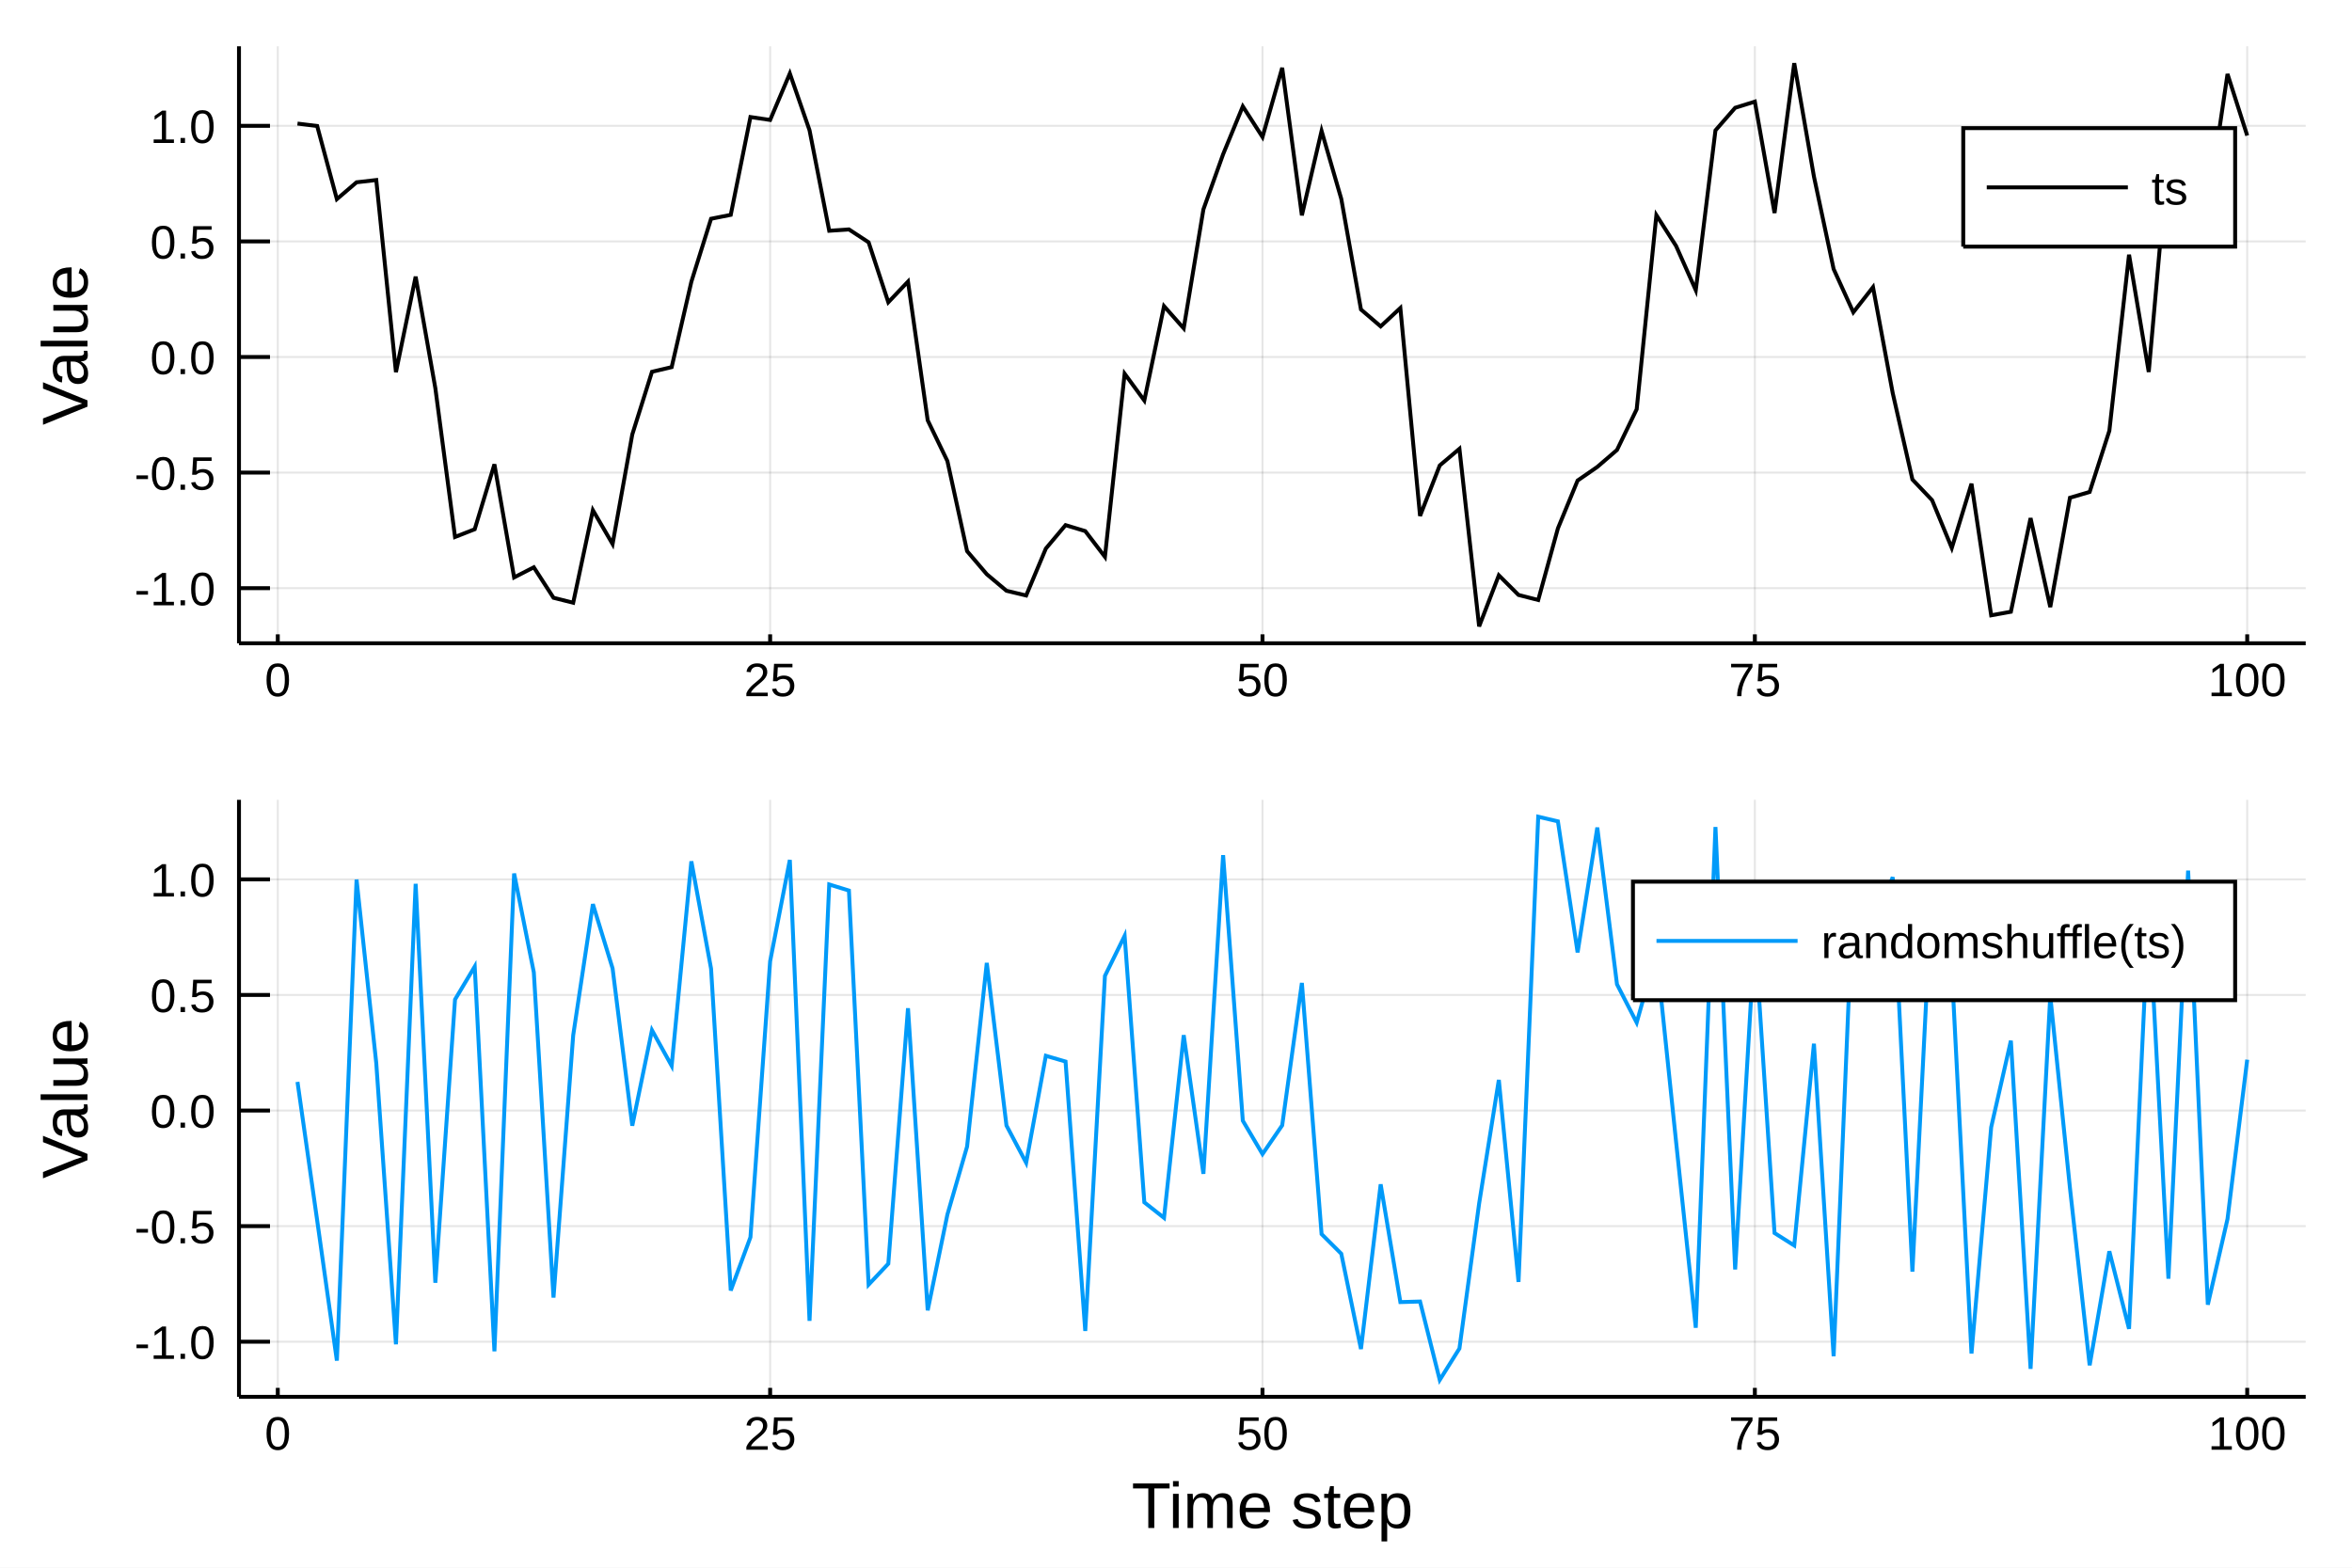
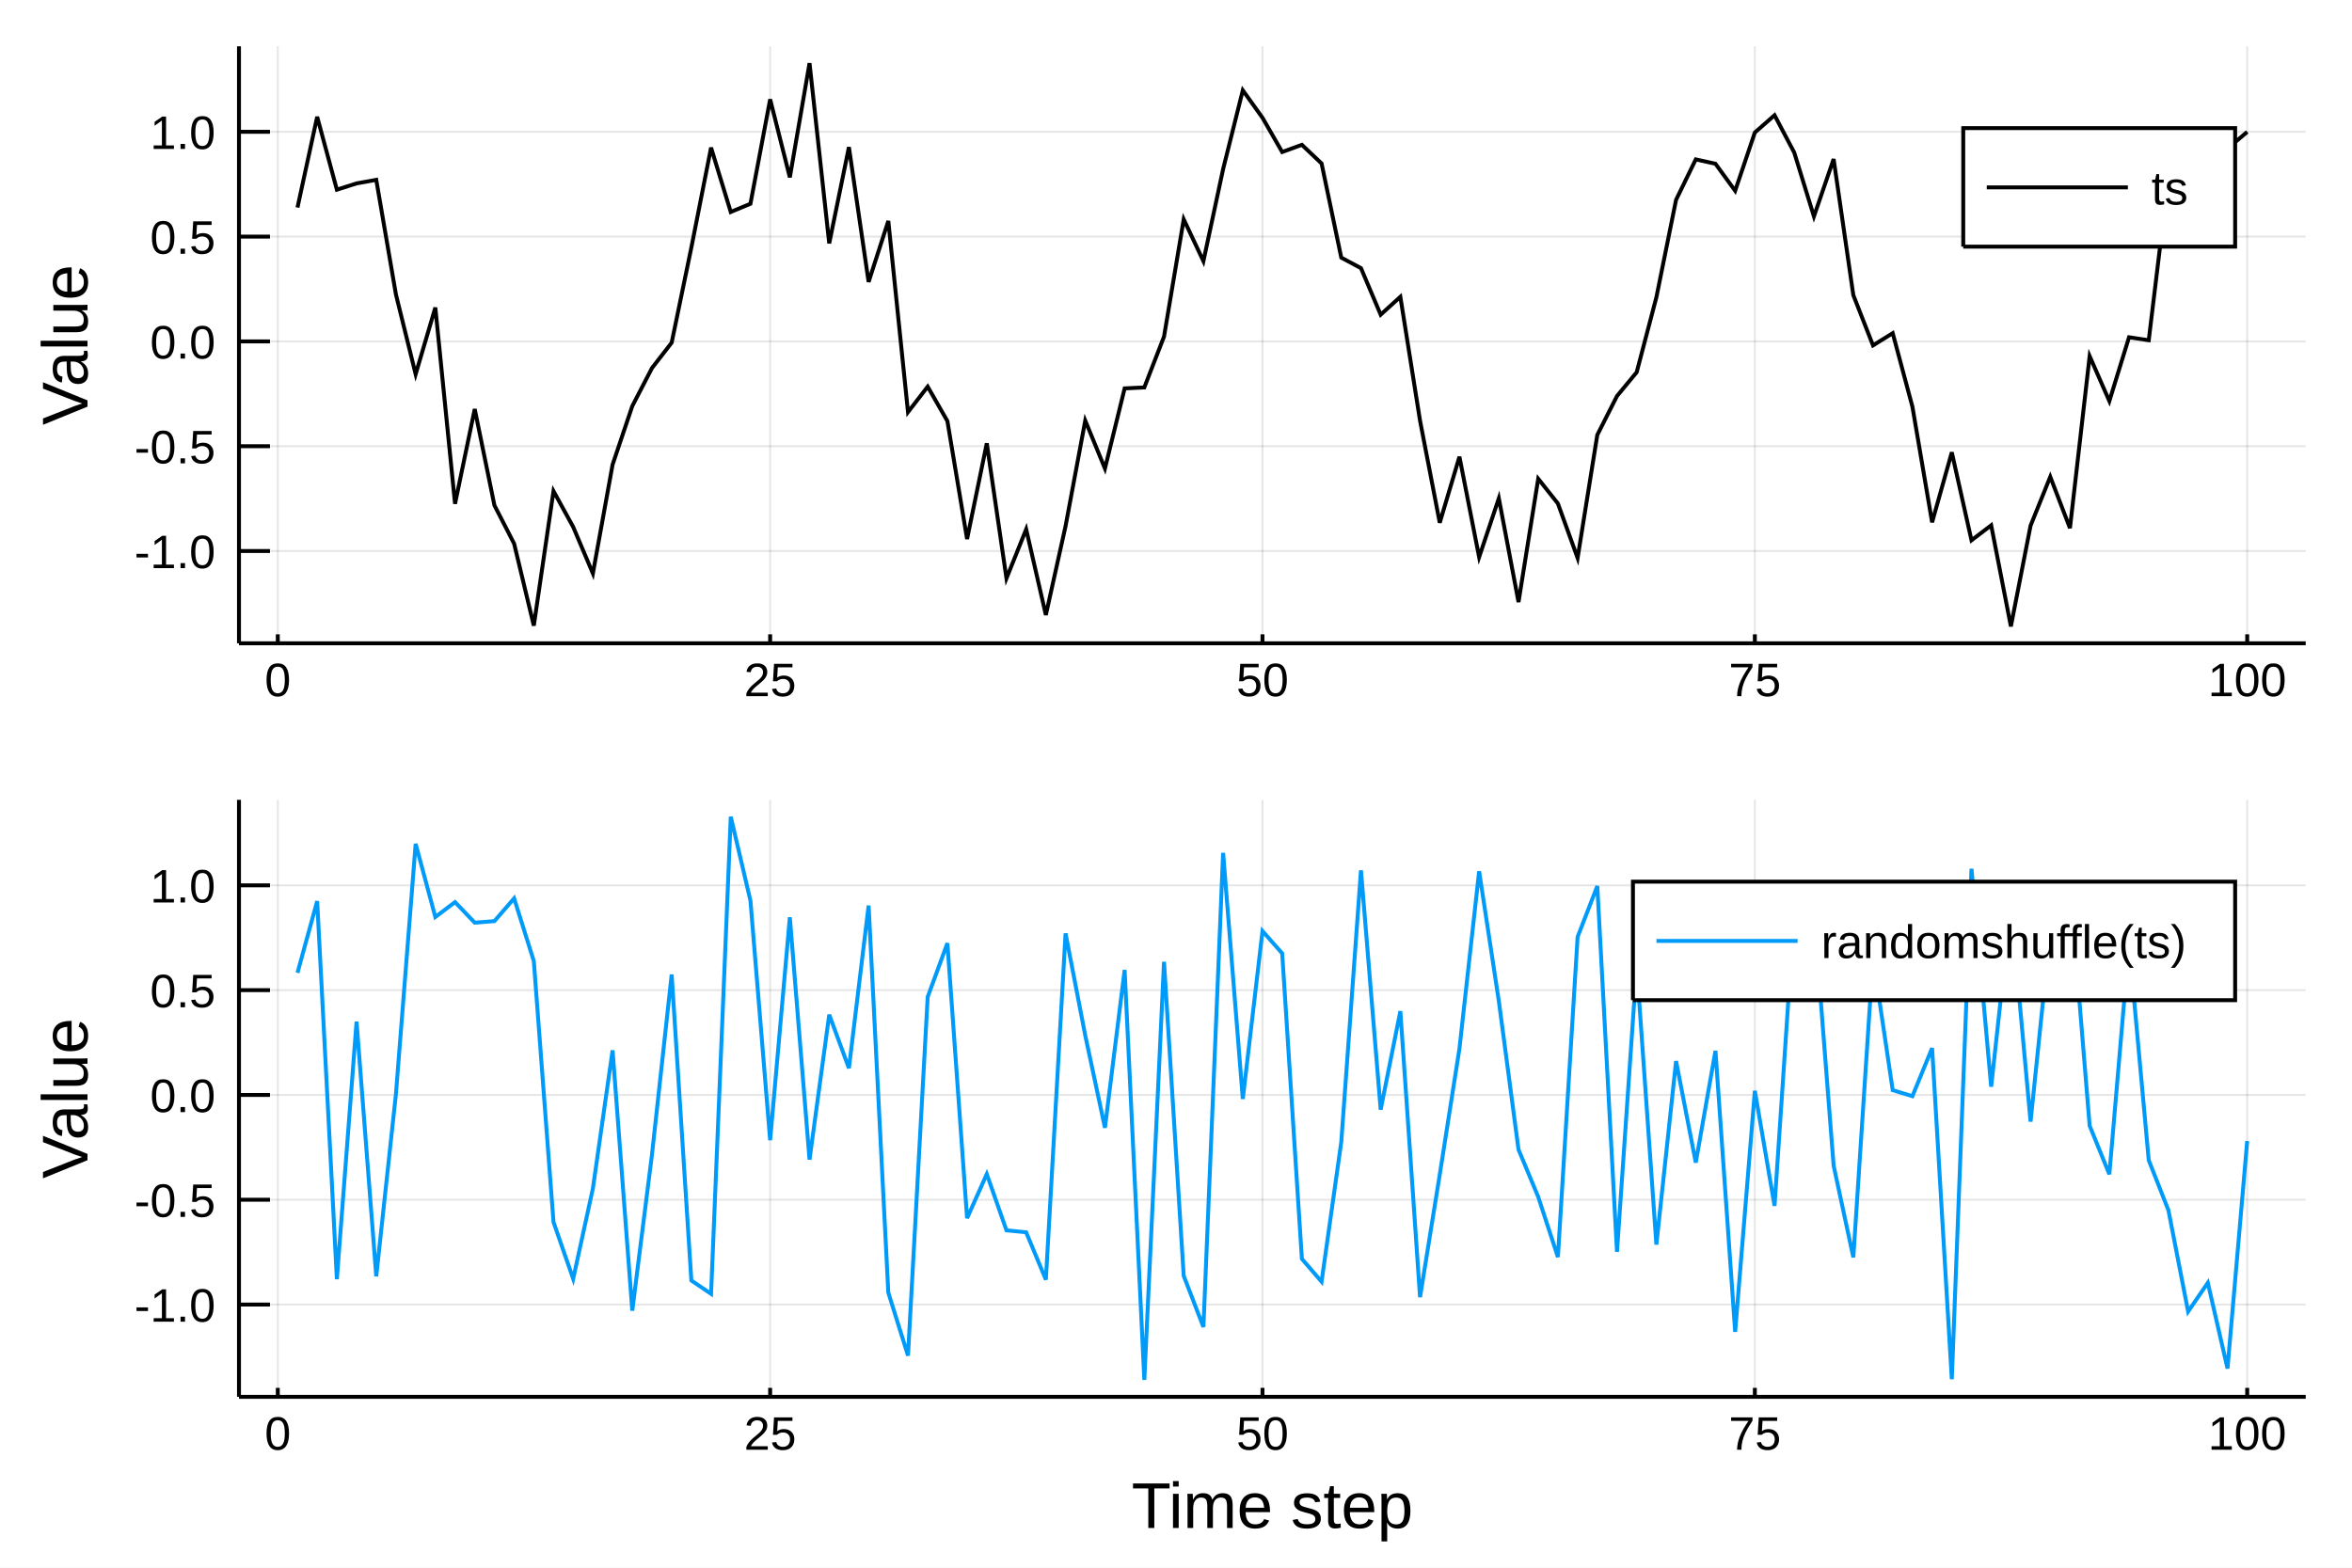
<svg xmlns="http://www.w3.org/2000/svg" width="600" height="400" viewBox="0 0 2400 1600">
  <defs>
-     <clipPath id="clip3500">
+     <clipPath id="clip0300">
      <rect x="0" y="0" width="2400" height="1600" />
    </clipPath>
  </defs>
-   <polygon clip-path="url(#clip3500)" points=" 0,1600 2400,1600 2400,0 0,0    " fill="#ffffff" fill-rule="evenodd" fill-opacity="1" />
+   <polygon clip-path="url(#clip0300)" points=" 0,1600 2400,1600 2400,0 0,0    " fill="#ffffff" fill-rule="evenodd" fill-opacity="1" />
  <defs>
-     <clipPath id="clip3501">
+     <clipPath id="clip0301">
      <rect x="480" y="0" width="1681" height="1600" />
    </clipPath>
  </defs>
-   <polygon clip-path="url(#clip3500)" points=" 243.864,656.547 2352.76,656.547 2352.76,47.244 243.864,47.244    " fill="#ffffff" fill-rule="evenodd" fill-opacity="1" />
+   <polygon clip-path="url(#clip0300)" points=" 243.864,656.547 2352.76,656.547 2352.76,47.244 243.864,47.244    " fill="#ffffff" fill-rule="evenodd" fill-opacity="1" />
  <defs>
-     <clipPath id="clip3502">
+     <clipPath id="clip0302">
      <rect x="243" y="47" width="2110" height="610" />
    </clipPath>
  </defs>
-   <polyline clip-path="url(#clip3502)" style="stroke:#000000; stroke-width:2; stroke-opacity:0.1; fill:none" points="   283.454,656.547 283.454,47.244    " />
-   <polyline clip-path="url(#clip3502)" style="stroke:#000000; stroke-width:2; stroke-opacity:0.1; fill:none" points="   785.858,656.547 785.858,47.244    " />
-   <polyline clip-path="url(#clip3502)" style="stroke:#000000; stroke-width:2; stroke-opacity:0.1; fill:none" points="   1288.26,656.547 1288.26,47.244    " />
-   <polyline clip-path="url(#clip3502)" style="stroke:#000000; stroke-width:2; stroke-opacity:0.1; fill:none" points="   1790.67,656.547 1790.67,47.244    " />
-   <polyline clip-path="url(#clip3502)" style="stroke:#000000; stroke-width:2; stroke-opacity:0.1; fill:none" points="   2293.07,656.547 2293.07,47.244    " />
-   <polyline clip-path="url(#clip3502)" style="stroke:#000000; stroke-width:2; stroke-opacity:0.1; fill:none" points="   243.864,600.292 2352.76,600.292    " />
-   <polyline clip-path="url(#clip3502)" style="stroke:#000000; stroke-width:2; stroke-opacity:0.1; fill:none" points="   243.864,482.323 2352.76,482.323    " />
-   <polyline clip-path="url(#clip3502)" style="stroke:#000000; stroke-width:2; stroke-opacity:0.1; fill:none" points="   243.864,364.355 2352.76,364.355    " />
-   <polyline clip-path="url(#clip3502)" style="stroke:#000000; stroke-width:2; stroke-opacity:0.1; fill:none" points="   243.864,246.386 2352.76,246.386    " />
-   <polyline clip-path="url(#clip3502)" style="stroke:#000000; stroke-width:2; stroke-opacity:0.1; fill:none" points="   243.864,128.417 2352.76,128.417    " />
-   <polyline clip-path="url(#clip3500)" style="stroke:#000000; stroke-width:4; stroke-opacity:1; fill:none" points="   243.864,656.547 2352.76,656.547    " />
-   <polyline clip-path="url(#clip3500)" style="stroke:#000000; stroke-width:4; stroke-opacity:1; fill:none" points="   243.864,656.547 243.864,47.244    " />
-   <polyline clip-path="url(#clip3500)" style="stroke:#000000; stroke-width:4; stroke-opacity:1; fill:none" points="   283.454,656.547 283.454,647.407    " />
-   <polyline clip-path="url(#clip3500)" style="stroke:#000000; stroke-width:4; stroke-opacity:1; fill:none" points="   785.858,656.547 785.858,647.407    " />
-   <polyline clip-path="url(#clip3500)" style="stroke:#000000; stroke-width:4; stroke-opacity:1; fill:none" points="   1288.26,656.547 1288.26,647.407    " />
-   <polyline clip-path="url(#clip3500)" style="stroke:#000000; stroke-width:4; stroke-opacity:1; fill:none" points="   1790.67,656.547 1790.67,647.407    " />
-   <polyline clip-path="url(#clip3500)" style="stroke:#000000; stroke-width:4; stroke-opacity:1; fill:none" points="   2293.07,656.547 2293.07,647.407    " />
-   <polyline clip-path="url(#clip3500)" style="stroke:#000000; stroke-width:4; stroke-opacity:1; fill:none" points="   243.864,600.292 275.498,600.292    " />
-   <polyline clip-path="url(#clip3500)" style="stroke:#000000; stroke-width:4; stroke-opacity:1; fill:none" points="   243.864,482.323 275.498,482.323    " />
-   <polyline clip-path="url(#clip3500)" style="stroke:#000000; stroke-width:4; stroke-opacity:1; fill:none" points="   243.864,364.355 275.498,364.355    " />
-   <polyline clip-path="url(#clip3500)" style="stroke:#000000; stroke-width:4; stroke-opacity:1; fill:none" points="   243.864,246.386 275.498,246.386    " />
-   <polyline clip-path="url(#clip3500)" style="stroke:#000000; stroke-width:4; stroke-opacity:1; fill:none" points="   243.864,128.417 275.498,128.417    " />
-   <g clip-path="url(#clip3500)">
+   <polyline clip-path="url(#clip0302)" style="stroke:#000000; stroke-width:2; stroke-opacity:0.1; fill:none" points="   283.454,656.547 283.454,47.244    " />
+   <polyline clip-path="url(#clip0302)" style="stroke:#000000; stroke-width:2; stroke-opacity:0.1; fill:none" points="   785.858,656.547 785.858,47.244    " />
+   <polyline clip-path="url(#clip0302)" style="stroke:#000000; stroke-width:2; stroke-opacity:0.1; fill:none" points="   1288.26,656.547 1288.26,47.244    " />
+   <polyline clip-path="url(#clip0302)" style="stroke:#000000; stroke-width:2; stroke-opacity:0.1; fill:none" points="   1790.67,656.547 1790.67,47.244    " />
+   <polyline clip-path="url(#clip0302)" style="stroke:#000000; stroke-width:2; stroke-opacity:0.1; fill:none" points="   2293.07,656.547 2293.07,47.244    " />
+   <polyline clip-path="url(#clip0302)" style="stroke:#000000; stroke-width:2; stroke-opacity:0.1; fill:none" points="   243.864,562.365 2352.76,562.365    " />
+   <polyline clip-path="url(#clip0302)" style="stroke:#000000; stroke-width:2; stroke-opacity:0.1; fill:none" points="   243.864,455.403 2352.76,455.403    " />
+   <polyline clip-path="url(#clip0302)" style="stroke:#000000; stroke-width:2; stroke-opacity:0.1; fill:none" points="   243.864,348.441 2352.76,348.441    " />
+   <polyline clip-path="url(#clip0302)" style="stroke:#000000; stroke-width:2; stroke-opacity:0.1; fill:none" points="   243.864,241.48 2352.76,241.48    " />
+   <polyline clip-path="url(#clip0302)" style="stroke:#000000; stroke-width:2; stroke-opacity:0.1; fill:none" points="   243.864,134.518 2352.76,134.518    " />
+   <polyline clip-path="url(#clip0300)" style="stroke:#000000; stroke-width:4; stroke-opacity:1; fill:none" points="   243.864,656.547 2352.76,656.547    " />
+   <polyline clip-path="url(#clip0300)" style="stroke:#000000; stroke-width:4; stroke-opacity:1; fill:none" points="   243.864,656.547 243.864,47.244    " />
+   <polyline clip-path="url(#clip0300)" style="stroke:#000000; stroke-width:4; stroke-opacity:1; fill:none" points="   283.454,656.547 283.454,647.407    " />
+   <polyline clip-path="url(#clip0300)" style="stroke:#000000; stroke-width:4; stroke-opacity:1; fill:none" points="   785.858,656.547 785.858,647.407    " />
+   <polyline clip-path="url(#clip0300)" style="stroke:#000000; stroke-width:4; stroke-opacity:1; fill:none" points="   1288.26,656.547 1288.26,647.407    " />
+   <polyline clip-path="url(#clip0300)" style="stroke:#000000; stroke-width:4; stroke-opacity:1; fill:none" points="   1790.67,656.547 1790.67,647.407    " />
+   <polyline clip-path="url(#clip0300)" style="stroke:#000000; stroke-width:4; stroke-opacity:1; fill:none" points="   2293.07,656.547 2293.07,647.407    " />
+   <polyline clip-path="url(#clip0300)" style="stroke:#000000; stroke-width:4; stroke-opacity:1; fill:none" points="   243.864,562.365 275.498,562.365    " />
+   <polyline clip-path="url(#clip0300)" style="stroke:#000000; stroke-width:4; stroke-opacity:1; fill:none" points="   243.864,455.403 275.498,455.403    " />
+   <polyline clip-path="url(#clip0300)" style="stroke:#000000; stroke-width:4; stroke-opacity:1; fill:none" points="   243.864,348.441 275.498,348.441    " />
+   <polyline clip-path="url(#clip0300)" style="stroke:#000000; stroke-width:4; stroke-opacity:1; fill:none" points="   243.864,241.48 275.498,241.48    " />
+   <polyline clip-path="url(#clip0300)" style="stroke:#000000; stroke-width:4; stroke-opacity:1; fill:none" points="   243.864,134.518 275.498,134.518    " />
+   <g clip-path="url(#clip0300)">
    <text style="fill:#000000; fill-opacity:1; font-family:Arial,Helvetica Neue,Helvetica,sans-serif; font-size:48px; text-anchor:middle;" transform="rotate(0, 283.454, 710.547)" x="283.454" y="710.547">0</text>
  </g>
-   <g clip-path="url(#clip3500)">
+   <g clip-path="url(#clip0300)">
    <text style="fill:#000000; fill-opacity:1; font-family:Arial,Helvetica Neue,Helvetica,sans-serif; font-size:48px; text-anchor:middle;" transform="rotate(0, 785.858, 710.547)" x="785.858" y="710.547">25</text>
  </g>
-   <g clip-path="url(#clip3500)">
+   <g clip-path="url(#clip0300)">
    <text style="fill:#000000; fill-opacity:1; font-family:Arial,Helvetica Neue,Helvetica,sans-serif; font-size:48px; text-anchor:middle;" transform="rotate(0, 1288.26, 710.547)" x="1288.26" y="710.547">50</text>
  </g>
-   <g clip-path="url(#clip3500)">
+   <g clip-path="url(#clip0300)">
    <text style="fill:#000000; fill-opacity:1; font-family:Arial,Helvetica Neue,Helvetica,sans-serif; font-size:48px; text-anchor:middle;" transform="rotate(0, 1790.67, 710.547)" x="1790.67" y="710.547">75</text>
  </g>
-   <g clip-path="url(#clip3500)">
+   <g clip-path="url(#clip0300)">
    <text style="fill:#000000; fill-opacity:1; font-family:Arial,Helvetica Neue,Helvetica,sans-serif; font-size:48px; text-anchor:middle;" transform="rotate(0, 2293.07, 710.547)" x="2293.07" y="710.547">100</text>
  </g>
-   <g clip-path="url(#clip3500)">
-     <text style="fill:#000000; fill-opacity:1; font-family:Arial,Helvetica Neue,Helvetica,sans-serif; font-size:48px; text-anchor:end;" transform="rotate(0, 219.864, 617.792)" x="219.864" y="617.792">-1.0</text>
+   <g clip-path="url(#clip0300)">
+     <text style="fill:#000000; fill-opacity:1; font-family:Arial,Helvetica Neue,Helvetica,sans-serif; font-size:48px; text-anchor:end;" transform="rotate(0, 219.864, 579.865)" x="219.864" y="579.865">-1.0</text>
  </g>
-   <g clip-path="url(#clip3500)">
-     <text style="fill:#000000; fill-opacity:1; font-family:Arial,Helvetica Neue,Helvetica,sans-serif; font-size:48px; text-anchor:end;" transform="rotate(0, 219.864, 499.823)" x="219.864" y="499.823">-0.5</text>
+   <g clip-path="url(#clip0300)">
+     <text style="fill:#000000; fill-opacity:1; font-family:Arial,Helvetica Neue,Helvetica,sans-serif; font-size:48px; text-anchor:end;" transform="rotate(0, 219.864, 472.903)" x="219.864" y="472.903">-0.5</text>
  </g>
-   <g clip-path="url(#clip3500)">
-     <text style="fill:#000000; fill-opacity:1; font-family:Arial,Helvetica Neue,Helvetica,sans-serif; font-size:48px; text-anchor:end;" transform="rotate(0, 219.864, 381.855)" x="219.864" y="381.855">0.0</text>
+   <g clip-path="url(#clip0300)">
+     <text style="fill:#000000; fill-opacity:1; font-family:Arial,Helvetica Neue,Helvetica,sans-serif; font-size:48px; text-anchor:end;" transform="rotate(0, 219.864, 365.941)" x="219.864" y="365.941">0.0</text>
  </g>
-   <g clip-path="url(#clip3500)">
-     <text style="fill:#000000; fill-opacity:1; font-family:Arial,Helvetica Neue,Helvetica,sans-serif; font-size:48px; text-anchor:end;" transform="rotate(0, 219.864, 263.886)" x="219.864" y="263.886">0.5</text>
+   <g clip-path="url(#clip0300)">
+     <text style="fill:#000000; fill-opacity:1; font-family:Arial,Helvetica Neue,Helvetica,sans-serif; font-size:48px; text-anchor:end;" transform="rotate(0, 219.864, 258.98)" x="219.864" y="258.98">0.5</text>
  </g>
-   <g clip-path="url(#clip3500)">
-     <text style="fill:#000000; fill-opacity:1; font-family:Arial,Helvetica Neue,Helvetica,sans-serif; font-size:48px; text-anchor:end;" transform="rotate(0, 219.864, 145.917)" x="219.864" y="145.917">1.0</text>
+   <g clip-path="url(#clip0300)">
+     <text style="fill:#000000; fill-opacity:1; font-family:Arial,Helvetica Neue,Helvetica,sans-serif; font-size:48px; text-anchor:end;" transform="rotate(0, 219.864, 152.018)" x="219.864" y="152.018">1.0</text>
  </g>
-   <g clip-path="url(#clip3500)">
+   <g clip-path="url(#clip0300)">
    <text style="fill:#000000; fill-opacity:1; font-family:Arial,Helvetica Neue,Helvetica,sans-serif; font-size:66px; text-anchor:middle;" transform="rotate(-90, 89.2861, 351.895)" x="89.286" y="351.895">Value</text>
  </g>
-   <polyline clip-path="url(#clip3502)" style="stroke:#000000; stroke-width:4; stroke-opacity:1; fill:none" points="   303.55,126.123 323.646,128.598 343.742,203.241 363.838,186.048 383.934,183.738 404.031,379.834 424.127,282.337 444.223,396.136 464.319,548.042 484.415,540.152    504.511,473.874 524.608,589.321 544.704,578.985 564.8,610.086 584.896,615.161 604.992,520.71 625.088,555.253 645.185,443.434 665.281,379.447 685.377,374.709    705.473,287.546 725.569,223.276 745.665,219.27 765.762,119.446 785.858,122.423 805.954,74.997 826.05,132.942 846.146,235.531 866.242,234.13 886.339,247.31    906.435,308.482 926.531,287.41 946.627,428.943 966.723,470.548 986.819,562.517 1006.92,586.056 1027.01,602.94 1047.11,607.763 1067.2,559.861 1087.3,535.957    1107.4,542.043 1127.49,568.293 1147.59,381.4 1167.68,408.78 1187.78,312.445 1207.88,335.114 1227.97,213.684 1248.07,157.446 1268.17,108.586 1288.26,139.82    1308.36,69.208 1328.45,219.777 1348.55,133.617 1368.65,202.979 1388.74,315.862 1408.84,333.098 1428.94,314.359 1449.03,526.57 1469.13,475.027 1489.22,458.045    1509.32,639.302 1529.42,587.167 1549.51,607.214 1569.61,612.373 1589.7,539.275 1609.8,490.435 1629.9,476.547 1649.99,459.246 1670.09,417.675 1690.19,219.562    1710.28,251.026 1730.38,296.135 1750.47,133.067 1770.57,110.013 1790.67,103.722 1810.76,217.408 1830.86,64.489 1850.95,180.164 1871.05,274.595 1891.15,318.729    1911.24,293.077 1931.34,401.136 1951.44,489.367 1971.53,510.49 1991.63,559.273 2011.72,493.671 2031.82,628.004 2051.92,624.362 2072.01,528.78 2092.11,619.607    2112.2,508.017 2132.3,502.086 2152.4,439.662 2172.49,259.954 2192.59,379.649 2212.69,153.695 2232.78,226.935 2252.88,211.923 2272.97,75.522 2293.07,138.348       " />
-   <polygon clip-path="url(#clip3500)" points=" 2003.31,251.724 2280.76,251.724 2280.76,130.764 2003.31,130.764    " fill="#ffffff" fill-rule="evenodd" fill-opacity="1" />
-   <polyline clip-path="url(#clip3500)" style="stroke:#000000; stroke-width:4; stroke-opacity:1; fill:none" points="   2003.31,251.724 2280.76,251.724 2280.76,130.764 2003.31,130.764 2003.31,251.724    " />
-   <polyline clip-path="url(#clip3500)" style="stroke:#000000; stroke-width:4; stroke-opacity:1; fill:none" points="   2027.31,191.244 2171.31,191.244    " />
-   <g clip-path="url(#clip3500)">
+   <polyline clip-path="url(#clip0302)" style="stroke:#000000; stroke-width:4; stroke-opacity:1; fill:none" points="   303.55,211.808 323.646,119.215 343.742,193.585 363.838,187.181 383.934,183.553 404.031,300.649 424.127,381.949 444.223,313.883 464.319,514.174 484.415,417.477    504.511,515.718 524.608,554.841 544.704,638.549 564.8,501.197 584.896,537.823 604.992,585.264 625.088,474.197 645.185,414.469 665.281,375.654 685.377,349.722    705.473,252.573 725.569,150.653 745.665,216.339 765.762,207.974 785.858,101.379 805.954,181.021 826.05,64.489 846.146,248.407 866.242,150.167 886.339,287.735    906.435,225.514 926.531,420.585 946.627,394.614 966.723,429.751 986.819,550.145 1006.92,452.471 1027.01,590.286 1047.11,540.176 1067.2,627.663 1087.3,536.98    1107.4,429.238 1127.49,478.201 1147.59,396.393 1167.68,395.425 1187.78,343.543 1207.88,223.838 1227.97,266.53 1248.07,172.598 1268.17,92.156 1288.26,120.194    1308.36,155.155 1328.45,147.799 1348.55,166.83 1368.65,262.939 1388.74,273.662 1408.84,321.154 1428.94,302.916 1449.03,429.396 1469.13,533.508 1489.22,466.181    1509.32,568.605 1529.42,508.602 1549.51,614.488 1569.61,488.637 1589.7,513.906 1609.8,569.5 1629.9,443.896 1649.99,404.212 1670.09,379.905 1690.19,303.435    1710.28,203.953 1730.38,162.684 1750.47,167.127 1770.57,194.719 1790.67,135.236 1810.76,117.591 1830.86,155.708 1850.95,220.894 1871.05,162.336 1891.15,301.244    1911.24,352.532 1931.34,340.046 1951.44,415.039 1971.53,533.067 1991.63,461.639 2011.72,551.409 2031.82,536.14 2051.92,639.302 2072.01,536.49 2092.11,486.603    2112.2,539.027 2132.3,363.478 2152.4,409.348 2172.49,344.215 2192.59,347.259 2212.69,181.199 2232.78,212.557 2252.88,171.036 2272.97,151.634 2293.07,134.633       " />
+   <polygon clip-path="url(#clip0300)" points=" 2003.31,251.724 2280.76,251.724 2280.76,130.764 2003.31,130.764    " fill="#ffffff" fill-rule="evenodd" fill-opacity="1" />
+   <polyline clip-path="url(#clip0300)" style="stroke:#000000; stroke-width:4; stroke-opacity:1; fill:none" points="   2003.31,251.724 2280.76,251.724 2280.76,130.764 2003.31,130.764 2003.31,251.724    " />
+   <polyline clip-path="url(#clip0300)" style="stroke:#000000; stroke-width:4; stroke-opacity:1; fill:none" points="   2027.31,191.244 2171.31,191.244    " />
+   <g clip-path="url(#clip0300)">
    <text style="fill:#000000; fill-opacity:1; font-family:Arial,Helvetica Neue,Helvetica,sans-serif; font-size:48px; text-anchor:start;" transform="rotate(0, 2195.31, 208.744)" x="2195.31" y="208.744">ts</text>
  </g>
-   <polygon clip-path="url(#clip3500)" points=" 243.864,1425.62 2352.76,1425.62 2352.76,816.316 243.864,816.316    " fill="#ffffff" fill-rule="evenodd" fill-opacity="1" />
+   <polygon clip-path="url(#clip0300)" points=" 243.864,1425.62 2352.76,1425.62 2352.76,816.316 243.864,816.316    " fill="#ffffff" fill-rule="evenodd" fill-opacity="1" />
  <defs>
-     <clipPath id="clip3503">
+     <clipPath id="clip0303">
      <rect x="243" y="816" width="2110" height="610" />
    </clipPath>
  </defs>
-   <polyline clip-path="url(#clip3503)" style="stroke:#000000; stroke-width:2; stroke-opacity:0.1; fill:none" points="   283.454,1425.62 283.454,816.316    " />
-   <polyline clip-path="url(#clip3503)" style="stroke:#000000; stroke-width:2; stroke-opacity:0.1; fill:none" points="   785.858,1425.62 785.858,816.316    " />
-   <polyline clip-path="url(#clip3503)" style="stroke:#000000; stroke-width:2; stroke-opacity:0.1; fill:none" points="   1288.26,1425.62 1288.26,816.316    " />
-   <polyline clip-path="url(#clip3503)" style="stroke:#000000; stroke-width:2; stroke-opacity:0.1; fill:none" points="   1790.67,1425.62 1790.67,816.316    " />
-   <polyline clip-path="url(#clip3503)" style="stroke:#000000; stroke-width:2; stroke-opacity:0.1; fill:none" points="   2293.07,1425.62 2293.07,816.316    " />
-   <polyline clip-path="url(#clip3503)" style="stroke:#000000; stroke-width:2; stroke-opacity:0.1; fill:none" points="   243.864,1369.36 2352.76,1369.36    " />
-   <polyline clip-path="url(#clip3503)" style="stroke:#000000; stroke-width:2; stroke-opacity:0.1; fill:none" points="   243.864,1251.4 2352.76,1251.4    " />
-   <polyline clip-path="url(#clip3503)" style="stroke:#000000; stroke-width:2; stroke-opacity:0.1; fill:none" points="   243.864,1133.43 2352.76,1133.43    " />
-   <polyline clip-path="url(#clip3503)" style="stroke:#000000; stroke-width:2; stroke-opacity:0.1; fill:none" points="   243.864,1015.46 2352.76,1015.46    " />
-   <polyline clip-path="url(#clip3503)" style="stroke:#000000; stroke-width:2; stroke-opacity:0.1; fill:none" points="   243.864,897.489 2352.76,897.489    " />
-   <polyline clip-path="url(#clip3500)" style="stroke:#000000; stroke-width:4; stroke-opacity:1; fill:none" points="   243.864,1425.62 2352.76,1425.62    " />
-   <polyline clip-path="url(#clip3500)" style="stroke:#000000; stroke-width:4; stroke-opacity:1; fill:none" points="   243.864,1425.62 243.864,816.316    " />
-   <polyline clip-path="url(#clip3500)" style="stroke:#000000; stroke-width:4; stroke-opacity:1; fill:none" points="   283.454,1425.62 283.454,1416.48    " />
-   <polyline clip-path="url(#clip3500)" style="stroke:#000000; stroke-width:4; stroke-opacity:1; fill:none" points="   785.858,1425.62 785.858,1416.48    " />
-   <polyline clip-path="url(#clip3500)" style="stroke:#000000; stroke-width:4; stroke-opacity:1; fill:none" points="   1288.26,1425.62 1288.26,1416.48    " />
-   <polyline clip-path="url(#clip3500)" style="stroke:#000000; stroke-width:4; stroke-opacity:1; fill:none" points="   1790.67,1425.62 1790.67,1416.48    " />
-   <polyline clip-path="url(#clip3500)" style="stroke:#000000; stroke-width:4; stroke-opacity:1; fill:none" points="   2293.07,1425.62 2293.07,1416.48    " />
-   <polyline clip-path="url(#clip3500)" style="stroke:#000000; stroke-width:4; stroke-opacity:1; fill:none" points="   243.864,1369.36 275.498,1369.36    " />
-   <polyline clip-path="url(#clip3500)" style="stroke:#000000; stroke-width:4; stroke-opacity:1; fill:none" points="   243.864,1251.4 275.498,1251.4    " />
-   <polyline clip-path="url(#clip3500)" style="stroke:#000000; stroke-width:4; stroke-opacity:1; fill:none" points="   243.864,1133.43 275.498,1133.43    " />
-   <polyline clip-path="url(#clip3500)" style="stroke:#000000; stroke-width:4; stroke-opacity:1; fill:none" points="   243.864,1015.46 275.498,1015.46    " />
-   <polyline clip-path="url(#clip3500)" style="stroke:#000000; stroke-width:4; stroke-opacity:1; fill:none" points="   243.864,897.489 275.498,897.489    " />
-   <g clip-path="url(#clip3500)">
+   <polyline clip-path="url(#clip0303)" style="stroke:#000000; stroke-width:2; stroke-opacity:0.1; fill:none" points="   283.454,1425.62 283.454,816.316    " />
+   <polyline clip-path="url(#clip0303)" style="stroke:#000000; stroke-width:2; stroke-opacity:0.1; fill:none" points="   785.858,1425.62 785.858,816.316    " />
+   <polyline clip-path="url(#clip0303)" style="stroke:#000000; stroke-width:2; stroke-opacity:0.1; fill:none" points="   1288.26,1425.62 1288.26,816.316    " />
+   <polyline clip-path="url(#clip0303)" style="stroke:#000000; stroke-width:2; stroke-opacity:0.1; fill:none" points="   1790.67,1425.62 1790.67,816.316    " />
+   <polyline clip-path="url(#clip0303)" style="stroke:#000000; stroke-width:2; stroke-opacity:0.1; fill:none" points="   2293.07,1425.62 2293.07,816.316    " />
+   <polyline clip-path="url(#clip0303)" style="stroke:#000000; stroke-width:2; stroke-opacity:0.1; fill:none" points="   243.864,1331.44 2352.76,1331.44    " />
+   <polyline clip-path="url(#clip0303)" style="stroke:#000000; stroke-width:2; stroke-opacity:0.1; fill:none" points="   243.864,1224.47 2352.76,1224.47    " />
+   <polyline clip-path="url(#clip0303)" style="stroke:#000000; stroke-width:2; stroke-opacity:0.1; fill:none" points="   243.864,1117.51 2352.76,1117.51    " />
+   <polyline clip-path="url(#clip0303)" style="stroke:#000000; stroke-width:2; stroke-opacity:0.1; fill:none" points="   243.864,1010.55 2352.76,1010.55    " />
+   <polyline clip-path="url(#clip0303)" style="stroke:#000000; stroke-width:2; stroke-opacity:0.1; fill:none" points="   243.864,903.59 2352.76,903.59    " />
+   <polyline clip-path="url(#clip0300)" style="stroke:#000000; stroke-width:4; stroke-opacity:1; fill:none" points="   243.864,1425.62 2352.76,1425.62    " />
+   <polyline clip-path="url(#clip0300)" style="stroke:#000000; stroke-width:4; stroke-opacity:1; fill:none" points="   243.864,1425.62 243.864,816.316    " />
+   <polyline clip-path="url(#clip0300)" style="stroke:#000000; stroke-width:4; stroke-opacity:1; fill:none" points="   283.454,1425.62 283.454,1416.48    " />
+   <polyline clip-path="url(#clip0300)" style="stroke:#000000; stroke-width:4; stroke-opacity:1; fill:none" points="   785.858,1425.62 785.858,1416.48    " />
+   <polyline clip-path="url(#clip0300)" style="stroke:#000000; stroke-width:4; stroke-opacity:1; fill:none" points="   1288.26,1425.62 1288.26,1416.48    " />
+   <polyline clip-path="url(#clip0300)" style="stroke:#000000; stroke-width:4; stroke-opacity:1; fill:none" points="   1790.67,1425.62 1790.67,1416.48    " />
+   <polyline clip-path="url(#clip0300)" style="stroke:#000000; stroke-width:4; stroke-opacity:1; fill:none" points="   2293.07,1425.62 2293.07,1416.48    " />
+   <polyline clip-path="url(#clip0300)" style="stroke:#000000; stroke-width:4; stroke-opacity:1; fill:none" points="   243.864,1331.44 275.498,1331.44    " />
+   <polyline clip-path="url(#clip0300)" style="stroke:#000000; stroke-width:4; stroke-opacity:1; fill:none" points="   243.864,1224.47 275.498,1224.47    " />
+   <polyline clip-path="url(#clip0300)" style="stroke:#000000; stroke-width:4; stroke-opacity:1; fill:none" points="   243.864,1117.51 275.498,1117.51    " />
+   <polyline clip-path="url(#clip0300)" style="stroke:#000000; stroke-width:4; stroke-opacity:1; fill:none" points="   243.864,1010.55 275.498,1010.55    " />
+   <polyline clip-path="url(#clip0300)" style="stroke:#000000; stroke-width:4; stroke-opacity:1; fill:none" points="   243.864,903.59 275.498,903.59    " />
+   <g clip-path="url(#clip0300)">
    <text style="fill:#000000; fill-opacity:1; font-family:Arial,Helvetica Neue,Helvetica,sans-serif; font-size:48px; text-anchor:middle;" transform="rotate(0, 283.454, 1479.62)" x="283.454" y="1479.62">0</text>
  </g>
-   <g clip-path="url(#clip3500)">
+   <g clip-path="url(#clip0300)">
    <text style="fill:#000000; fill-opacity:1; font-family:Arial,Helvetica Neue,Helvetica,sans-serif; font-size:48px; text-anchor:middle;" transform="rotate(0, 785.858, 1479.62)" x="785.858" y="1479.62">25</text>
  </g>
-   <g clip-path="url(#clip3500)">
+   <g clip-path="url(#clip0300)">
    <text style="fill:#000000; fill-opacity:1; font-family:Arial,Helvetica Neue,Helvetica,sans-serif; font-size:48px; text-anchor:middle;" transform="rotate(0, 1288.26, 1479.62)" x="1288.26" y="1479.62">50</text>
  </g>
-   <g clip-path="url(#clip3500)">
+   <g clip-path="url(#clip0300)">
    <text style="fill:#000000; fill-opacity:1; font-family:Arial,Helvetica Neue,Helvetica,sans-serif; font-size:48px; text-anchor:middle;" transform="rotate(0, 1790.67, 1479.62)" x="1790.67" y="1479.62">75</text>
  </g>
-   <g clip-path="url(#clip3500)">
+   <g clip-path="url(#clip0300)">
    <text style="fill:#000000; fill-opacity:1; font-family:Arial,Helvetica Neue,Helvetica,sans-serif; font-size:48px; text-anchor:middle;" transform="rotate(0, 2293.07, 1479.62)" x="2293.07" y="1479.62">100</text>
  </g>
-   <g clip-path="url(#clip3500)">
-     <text style="fill:#000000; fill-opacity:1; font-family:Arial,Helvetica Neue,Helvetica,sans-serif; font-size:48px; text-anchor:end;" transform="rotate(0, 219.864, 1386.86)" x="219.864" y="1386.86">-1.0</text>
+   <g clip-path="url(#clip0300)">
+     <text style="fill:#000000; fill-opacity:1; font-family:Arial,Helvetica Neue,Helvetica,sans-serif; font-size:48px; text-anchor:end;" transform="rotate(0, 219.864, 1348.94)" x="219.864" y="1348.94">-1.0</text>
  </g>
-   <g clip-path="url(#clip3500)">
-     <text style="fill:#000000; fill-opacity:1; font-family:Arial,Helvetica Neue,Helvetica,sans-serif; font-size:48px; text-anchor:end;" transform="rotate(0, 219.864, 1268.9)" x="219.864" y="1268.9">-0.5</text>
+   <g clip-path="url(#clip0300)">
+     <text style="fill:#000000; fill-opacity:1; font-family:Arial,Helvetica Neue,Helvetica,sans-serif; font-size:48px; text-anchor:end;" transform="rotate(0, 219.864, 1241.97)" x="219.864" y="1241.97">-0.5</text>
  </g>
-   <g clip-path="url(#clip3500)">
-     <text style="fill:#000000; fill-opacity:1; font-family:Arial,Helvetica Neue,Helvetica,sans-serif; font-size:48px; text-anchor:end;" transform="rotate(0, 219.864, 1150.93)" x="219.864" y="1150.93">0.0</text>
+   <g clip-path="url(#clip0300)">
+     <text style="fill:#000000; fill-opacity:1; font-family:Arial,Helvetica Neue,Helvetica,sans-serif; font-size:48px; text-anchor:end;" transform="rotate(0, 219.864, 1135.01)" x="219.864" y="1135.01">0.0</text>
  </g>
-   <g clip-path="url(#clip3500)">
-     <text style="fill:#000000; fill-opacity:1; font-family:Arial,Helvetica Neue,Helvetica,sans-serif; font-size:48px; text-anchor:end;" transform="rotate(0, 219.864, 1032.96)" x="219.864" y="1032.96">0.5</text>
+   <g clip-path="url(#clip0300)">
+     <text style="fill:#000000; fill-opacity:1; font-family:Arial,Helvetica Neue,Helvetica,sans-serif; font-size:48px; text-anchor:end;" transform="rotate(0, 219.864, 1028.05)" x="219.864" y="1028.05">0.5</text>
  </g>
-   <g clip-path="url(#clip3500)">
-     <text style="fill:#000000; fill-opacity:1; font-family:Arial,Helvetica Neue,Helvetica,sans-serif; font-size:48px; text-anchor:end;" transform="rotate(0, 219.864, 914.989)" x="219.864" y="914.989">1.0</text>
+   <g clip-path="url(#clip0300)">
+     <text style="fill:#000000; fill-opacity:1; font-family:Arial,Helvetica Neue,Helvetica,sans-serif; font-size:48px; text-anchor:end;" transform="rotate(0, 219.864, 921.09)" x="219.864" y="921.09">1.0</text>
  </g>
-   <g clip-path="url(#clip3500)">
+   <g clip-path="url(#clip0300)">
    <text style="fill:#000000; fill-opacity:1; font-family:Arial,Helvetica Neue,Helvetica,sans-serif; font-size:66px; text-anchor:middle;" transform="rotate(0, 1298.31, 1559.48)" x="1298.31" y="1559.48">Time step</text>
  </g>
-   <g clip-path="url(#clip3500)">
+   <g clip-path="url(#clip0300)">
    <text style="fill:#000000; fill-opacity:1; font-family:Arial,Helvetica Neue,Helvetica,sans-serif; font-size:66px; text-anchor:middle;" transform="rotate(-90, 89.2861, 1120.97)" x="89.286" y="1120.97">Value</text>
  </g>
-   <polyline clip-path="url(#clip3503)" style="stroke:#009af9; stroke-width:4; stroke-opacity:1; fill:none" points="   303.55,1104.19 323.646,1245.62 343.742,1388.68 363.838,897.669 383.934,1084.93 404.031,1372.01 424.127,902.013 444.223,1309.22 464.319,1020.1 484.415,986.48    504.511,1379.16 524.608,891.494 544.704,992.348 564.8,1324.33 584.896,1056.62 604.992,922.767 625.088,988.342 645.185,1148.91 665.281,1051.41 685.377,1087.8    705.473,879.085 725.569,988.634 745.665,1317.11 765.762,1262.74 785.858,980.995 805.954,877.658 826.05,1348.06 846.146,902.689 866.242,908.892 886.339,1311.11    906.435,1289.78 926.531,1029.03 946.627,1337.36 966.723,1239.62 986.819,1170.21 1006.92,982.756 1027.01,1148.72 1047.11,1186.75 1067.2,1077.55 1087.3,1083.43    1107.4,1358.39 1127.49,996.007 1147.59,955.12 1167.68,1227.12 1187.78,1242.95 1207.88,1056.48 1227.97,1198.02 1248.07,872.794 1268.17,1143.78 1288.26,1177.85    1308.36,1148.52 1328.45,1003.2 1348.55,1259.51 1368.65,1279.56 1388.74,1376.83 1408.84,1208.73 1428.94,1328.93 1449.03,1328.35 1469.13,1408.37 1489.22,1376.29    1509.32,1228.32 1529.42,1102.17 1549.51,1308.35 1569.61,833.56 1589.7,838.28 1609.8,972.051 1629.9,844.594 1649.99,1004.6 1670.09,1043.67 1690.19,972.313    1710.28,1165.21 1730.38,1355.13 1750.47,844.069 1770.57,1295.64 1790.67,952.81 1810.76,1258.44 1830.86,1271.16 1850.95,1065.21 1871.05,1384.23 1891.15,907.42    1911.24,949.236 1931.34,895.195 1951.44,1297.85 1971.53,902.139 1991.63,988.849 2011.72,1381.44 2031.82,1150.47 2051.92,1062.15 2072.01,1397.08 2092.11,1016.38    2112.2,1212.51 2132.3,1393.43 2152.4,1277.09 2172.49,1356.24 2192.59,926.518 2212.69,1305.03 2232.78,888.518 2252.88,1331.59 2272.97,1244.1 2293.07,1081.52       " />
-   <polygon clip-path="url(#clip3500)" points=" 1666.28,1020.8 2280.76,1020.8 2280.76,899.836 1666.28,899.836    " fill="#ffffff" fill-rule="evenodd" fill-opacity="1" />
-   <polyline clip-path="url(#clip3500)" style="stroke:#000000; stroke-width:4; stroke-opacity:1; fill:none" points="   1666.28,1020.8 2280.76,1020.8 2280.76,899.836 1666.28,899.836 1666.28,1020.8    " />
-   <polyline clip-path="url(#clip3500)" style="stroke:#009af9; stroke-width:4; stroke-opacity:1; fill:none" points="   1690.28,960.316 1834.28,960.316    " />
-   <g clip-path="url(#clip3500)">
+   <polyline clip-path="url(#clip0303)" style="stroke:#009af9; stroke-width:4; stroke-opacity:1; fill:none" points="   303.55,992.91 323.646,919.725 343.742,1305.56 363.838,1042.73 383.934,1302.58 404.031,1116.33 424.127,861.228 444.223,935.902 464.319,920.706 484.415,941.669    504.511,940.108 524.608,916.871 544.704,980.879 564.8,1247.27 584.896,1305.21 604.992,1212.97 625.088,1071.99 645.185,1337.68 665.281,1178.42 685.377,994.586    705.473,1306.9 725.569,1320.48 745.665,833.56 765.762,919.239 785.858,1163.69 805.954,936.199 826.05,1183.54 846.146,1035.6 866.242,1090.23 886.339,924.227    906.435,1319.22 926.531,1383.56 946.627,1017.48 966.723,962.657 986.819,1243.27 1006.92,1198.31 1027.01,1255.67 1047.11,1257.71 1067.2,1306.05 1087.3,952.625    1107.4,1056.81 1127.49,1151.02 1147.59,989.966 1167.68,1408.37 1187.78,981.629 1207.88,1302.14 1227.97,1354.34 1248.07,870.45 1268.17,1121.6 1288.26,950.271    1308.36,973.024 1328.45,1284.79 1348.55,1308.1 1368.65,1165.47 1388.74,888.286 1408.84,1132.55 1428.94,1032.01 1449.03,1323.91 1469.13,1198.82 1489.22,1070.32    1509.32,889.266 1529.42,1021.65 1549.51,1173.28 1569.61,1221.54 1589.7,1282.98 1609.8,956.253 1629.9,904.308 1649.99,1277.67 1670.09,985.411 1690.19,1270.27    1710.28,1082.95 1730.38,1186.55 1750.47,1072.51 1770.57,1359.36 1790.67,1113.29 1810.76,1230.71 1830.86,931.408 1850.95,931.756 1871.05,1189.66 1891.15,1283.25    1911.24,977.046 1931.34,1112.62 1951.44,1118.79 1971.53,1069.72 1991.63,1407.62 2011.72,886.663 2031.82,1109.12 2051.92,924.78 2072.01,1144.73 2092.11,950.093    2112.2,903.705 2132.3,1148.98 2152.4,1198.47 2172.49,963.791 2192.59,1184.11 2212.69,1235.25 2232.78,1338.57 2252.88,1309.25 2272.97,1396.73 2293.07,1164.5       " />
+   <polygon clip-path="url(#clip0300)" points=" 1666.28,1020.8 2280.76,1020.8 2280.76,899.836 1666.28,899.836    " fill="#ffffff" fill-rule="evenodd" fill-opacity="1" />
+   <polyline clip-path="url(#clip0300)" style="stroke:#000000; stroke-width:4; stroke-opacity:1; fill:none" points="   1666.28,1020.8 2280.76,1020.8 2280.76,899.836 1666.28,899.836 1666.28,1020.8    " />
+   <polyline clip-path="url(#clip0300)" style="stroke:#009af9; stroke-width:4; stroke-opacity:1; fill:none" points="   1690.28,960.316 1834.28,960.316    " />
+   <g clip-path="url(#clip0300)">
    <text style="fill:#000000; fill-opacity:1; font-family:Arial,Helvetica Neue,Helvetica,sans-serif; font-size:48px; text-anchor:start;" transform="rotate(0, 1858.28, 977.816)" x="1858.28" y="977.816">randomshuffle(ts)</text>
  </g>
</svg>
